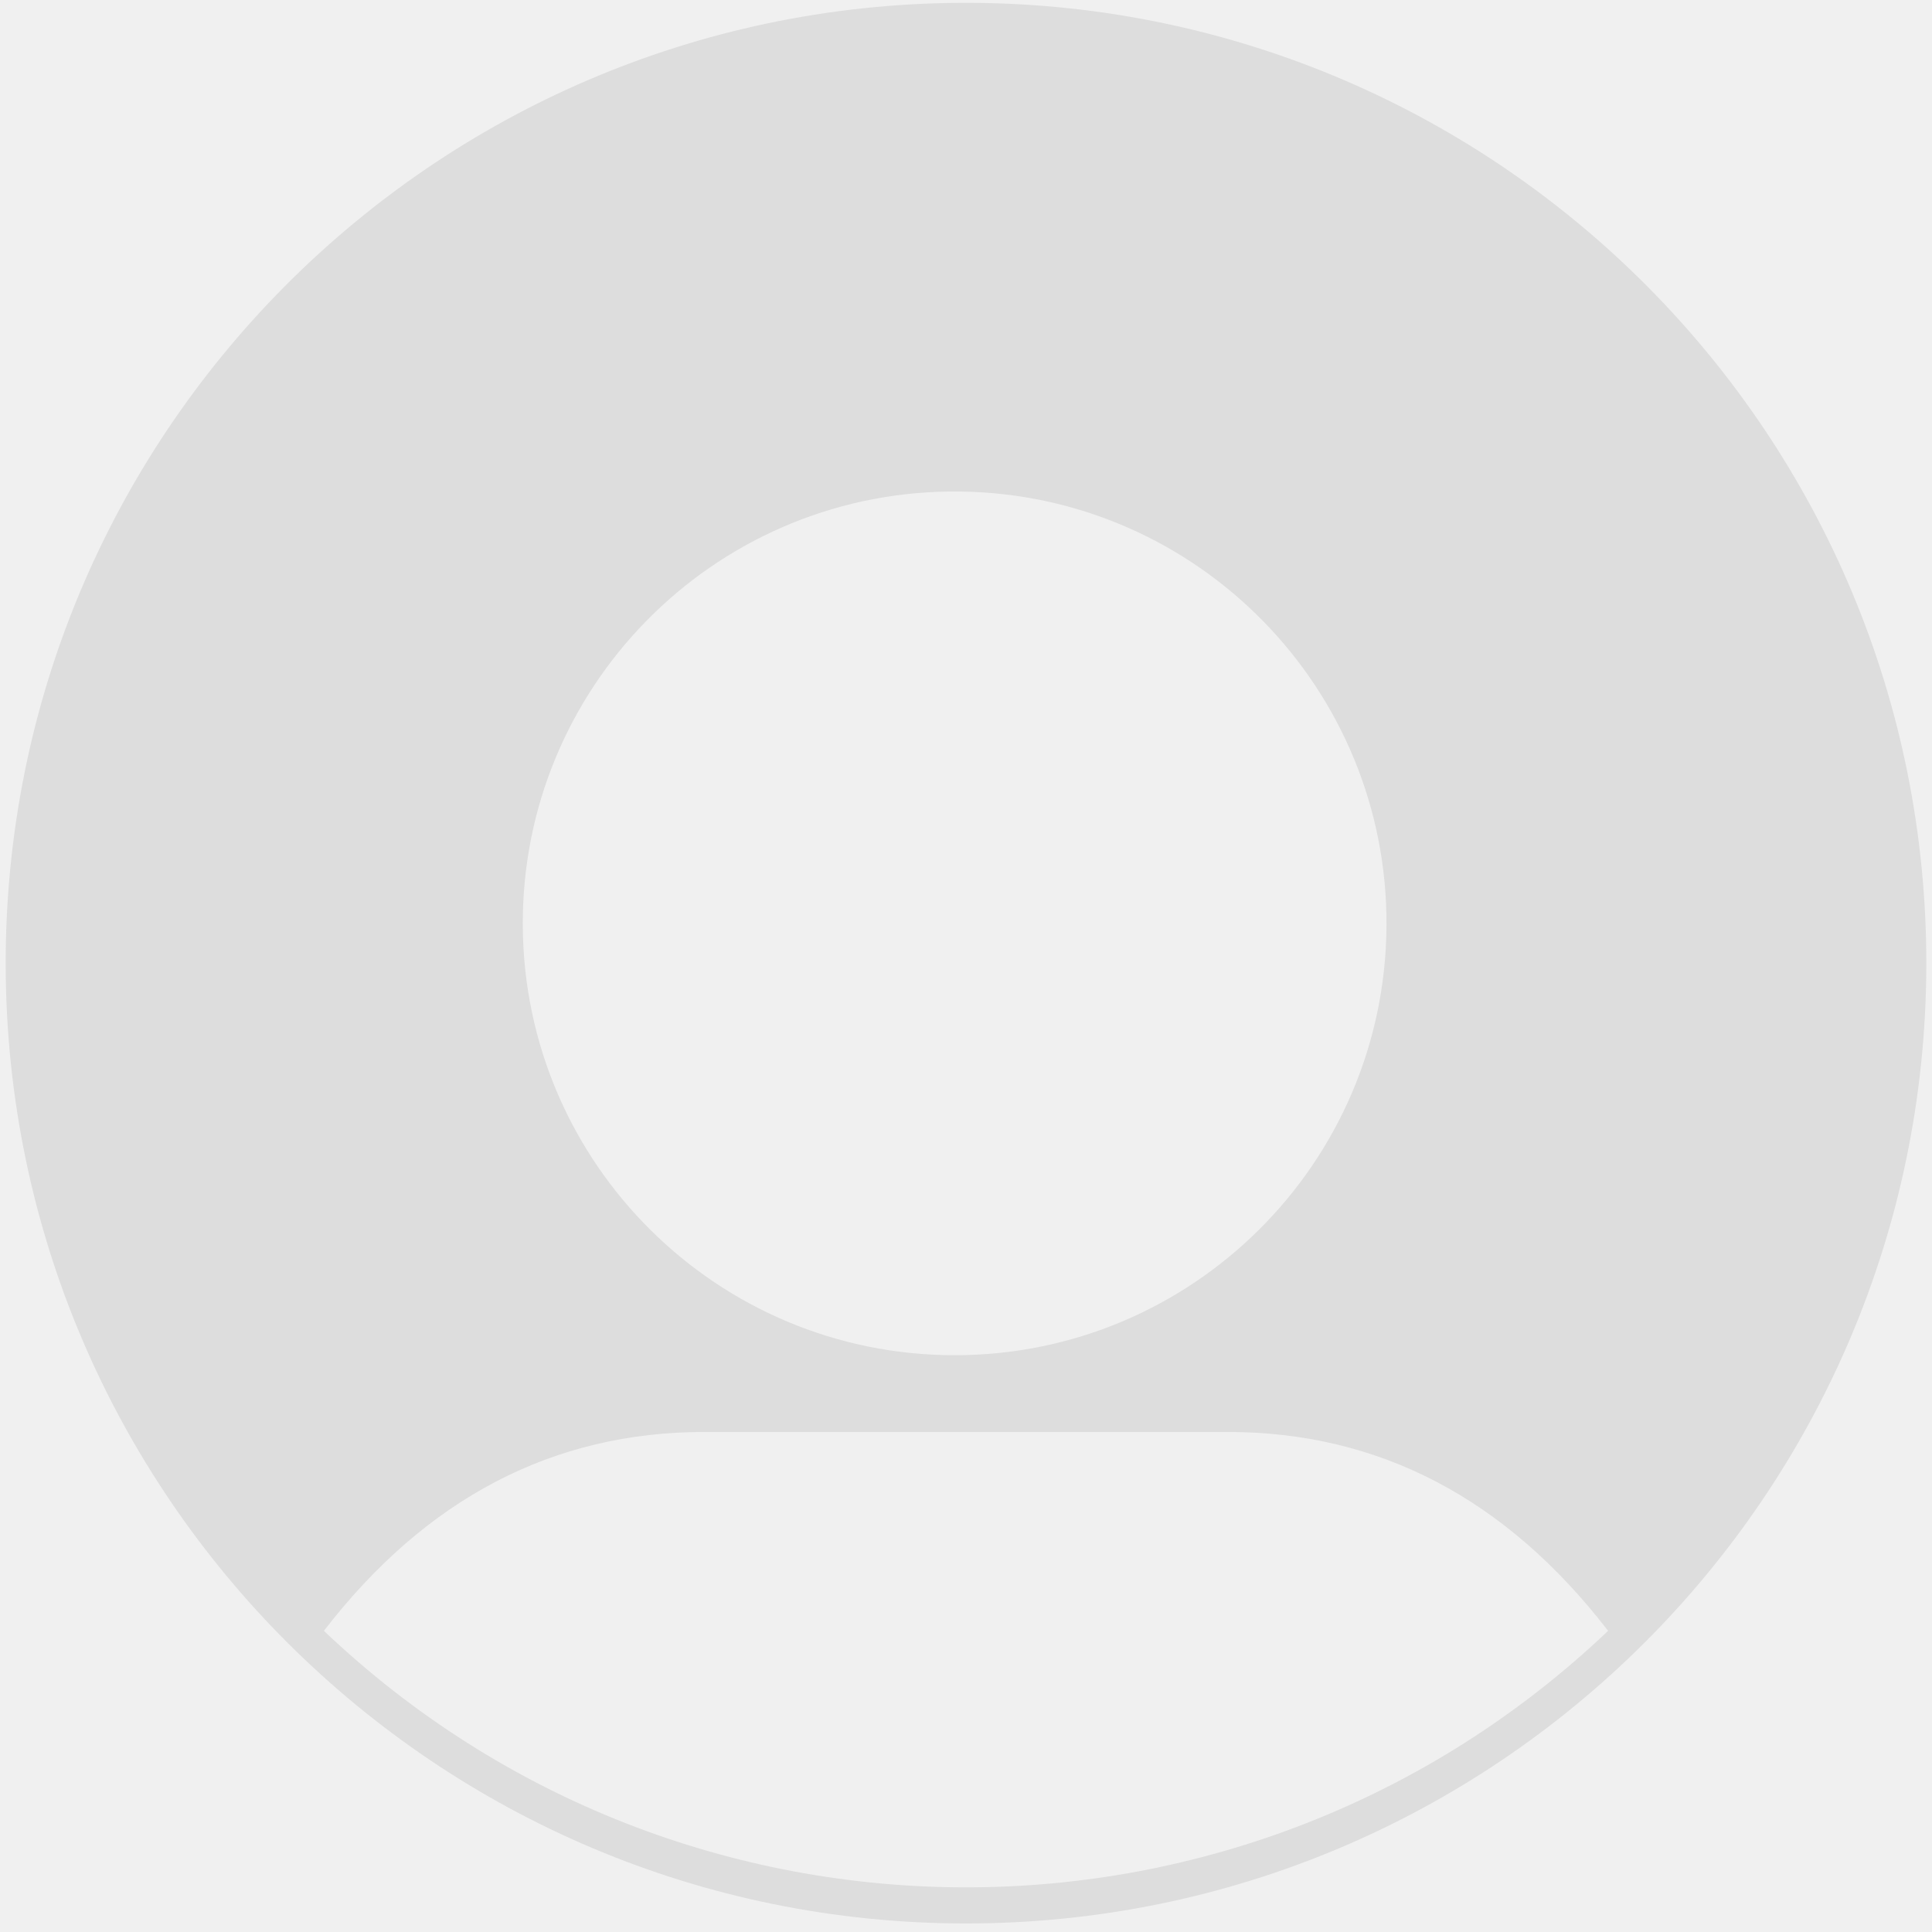
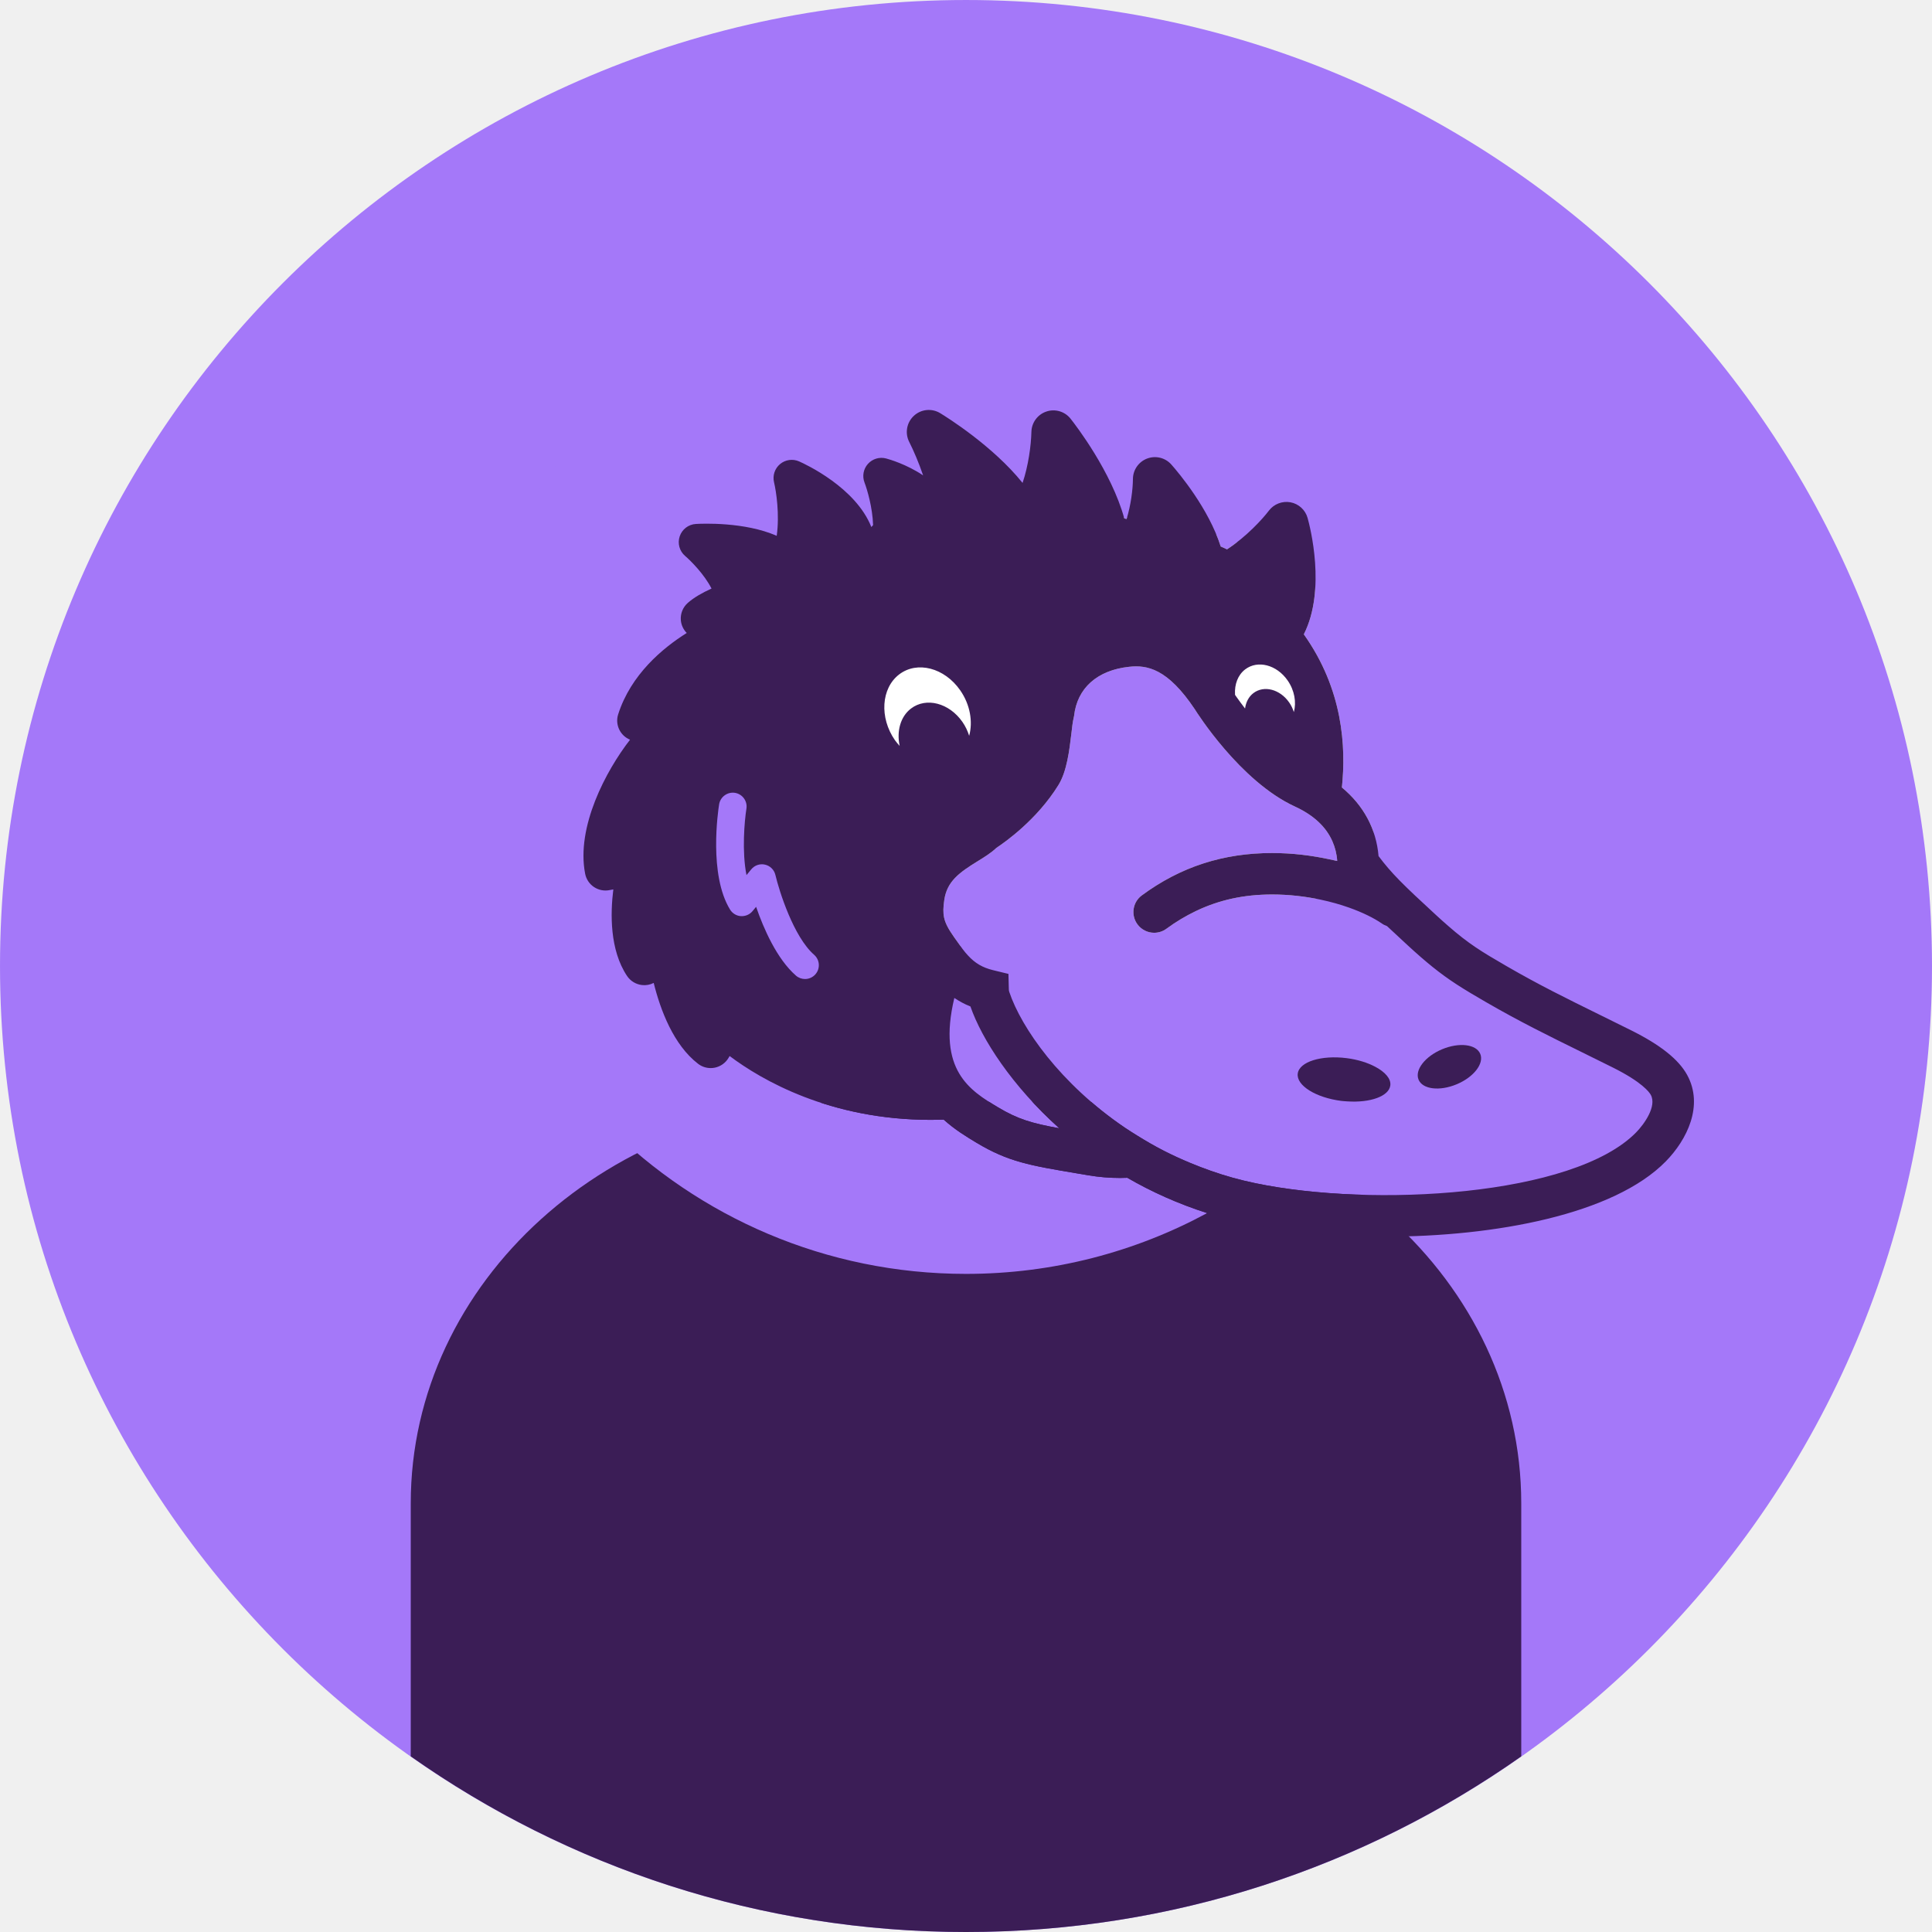
- <svg xmlns="http://www.w3.org/2000/svg" width="340" height="340">
-   <path fill="#DDD" d="m169,.5a169,169 0 1,0 2,0zm0,86a76,76 0 1 1-2,0zM57,287q27-35 67-35h92q40,0 67,35a164,164 0 0,1-226,0" />
+ <svg xmlns="http://www.w3.org/2000/svg" width="500" height="500" viewBox="0 0 500 500" version="1.1" xml:space="preserve" style="fill-rule:evenodd;clip-rule:evenodd;stroke-linejoin:round;stroke-miterlimit:2;">
+   <g>
+     <g transform="matrix(1.90177,0,0,1.90177,-319.583,-114.295)">
+       <circle cx="299.502" cy="191.556" r="131.456" style="fill:rgb(164,120,249);" />
+     </g>
+     <g transform="matrix(1.42771,0,0,1.35967,45.1237,-121.042)">
+       <path d="M42.851,423.331L42.851,375.152C42.851,332.958 78.93,298.702 123.37,298.702L163.63,298.702C208.069,298.702 244.149,332.958 244.149,375.152L244.149,423.331C215.667,444.39 180.948,456.76 143.5,456.76C106.051,456.76 71.332,444.39 42.851,423.331Z" style="fill:rgb(59,29,86);" />
+     </g>
+     <g transform="matrix(0.767414,0,0,0.767414,69.6672,44.1121)">
+       <g transform="matrix(0,-4.16667,-4.16667,0,279.55,92.4932)">
+         <path d="M-24.202,-24.202C-34.382,-24.202 -42.634,-13.366 -42.634,0C-42.634,13.367 -34.382,24.202 -24.202,24.202C-14.022,24.202 -5.77,13.367 -5.77,0C-5.77,-13.366 -14.022,-24.202 -24.202,-24.202" style="fill:white;fill-rule:nonzero;" />
+       </g>
+       <g transform="matrix(4.16667,0,0,4.16667,286.969,61.8732)">
+         <path d="M0,66.695C-0.845,66.695 -1.708,66.626 -2.57,66.48L-3.464,66.329C-7.297,65.686 -9.046,65.393 -11.625,63.845C-12.411,63.373 -13.376,62.791 -14.28,61.974C-14.287,61.974 -14.294,61.976 -14.302,61.977C-14.645,61.987 -14.986,61.992 -15.32,61.992C-23.521,61.992 -29.053,58.742 -31.606,56.826C-31.634,56.873 -31.663,56.922 -31.69,56.967C-31.932,57.385 -32.343,57.677 -32.817,57.77C-32.925,57.792 -33.033,57.801 -33.14,57.801C-33.508,57.801 -33.869,57.681 -34.165,57.452C-36.152,55.92 -37.207,53.099 -37.752,50.909C-38.037,51.056 -38.367,51.118 -38.689,51.082C-39.185,51.03 -39.631,50.761 -39.908,50.347C-41.317,48.241 -41.263,45.283 -41.02,43.341C-41.12,43.356 -41.215,43.373 -41.301,43.392C-41.74,43.488 -42.201,43.4 -42.578,43.152C-42.953,42.904 -43.215,42.515 -43.3,42.072C-44.038,38.284 -41.616,33.732 -39.667,31.224C-40.465,30.894 -40.895,30.008 -40.627,29.171C-39.599,25.949 -37.026,23.808 -35.079,22.586C-35.354,22.306 -35.527,21.936 -35.557,21.537C-35.595,21.014 -35.389,20.504 -34.996,20.156C-34.498,19.715 -33.824,19.331 -33.072,18.991C-33.645,17.853 -34.75,16.743 -35.206,16.354C-35.663,15.965 -35.838,15.336 -35.647,14.765C-35.457,14.195 -34.94,13.798 -34.34,13.763C-33.848,13.732 -30.385,13.581 -27.796,14.723C-27.554,13.007 -27.833,11.138 -28.012,10.391C-28.143,9.848 -27.955,9.275 -27.525,8.916C-27.097,8.557 -26.499,8.473 -25.989,8.697C-25.462,8.93 -21.407,10.808 -20.135,14.01C-20.092,13.954 -20.045,13.903 -19.995,13.854C-20.039,12.441 -20.47,10.982 -20.69,10.408C-20.888,9.894 -20.781,9.311 -20.414,8.902C-20.046,8.491 -19.48,8.321 -18.947,8.46C-18.68,8.531 -17.291,8.93 -15.947,9.829C-16.296,8.806 -16.717,7.82 -17.072,7.12C-17.433,6.412 -17.279,5.55 -16.696,5.011C-16.114,4.469 -15.246,4.381 -14.565,4.794C-14.032,5.118 -10.299,7.451 -7.897,10.44C-7.427,9.052 -7.207,7.398 -7.182,6.309C-7.164,5.56 -6.68,4.901 -5.969,4.664C-5.263,4.423 -4.477,4.656 -4.011,5.244C-3.585,5.782 -0.707,9.528 0.335,13.313C0.398,13.331 0.461,13.343 0.524,13.361C0.867,12.242 1.029,10.971 1.035,10.119C1.041,9.383 1.5,8.725 2.188,8.467C2.88,8.209 3.655,8.4 4.143,8.951C4.769,9.657 7.169,12.526 8.141,15.586C8.308,15.666 8.489,15.729 8.646,15.82C10.219,14.799 11.536,13.351 12.039,12.685C12.447,12.146 13.129,11.887 13.788,12.008C14.453,12.134 14.988,12.623 15.171,13.273C15.36,13.943 16.698,19.09 14.868,22.695C18.043,27.166 18.289,31.799 17.948,35.09C19.695,36.538 20.729,38.435 20.916,40.643C21.971,42.054 22.909,42.968 25.542,45.392C25.909,45.731 26.234,46.021 26.545,46.292C27.895,42.22 28.636,37.872 28.636,33.347C28.636,10.642 10.23,-7.764 -12.475,-7.764C-35.181,-7.764 -53.587,10.642 -53.587,33.347C-53.587,56.053 -35.181,74.459 -12.475,74.459C-5.412,74.459 1.235,72.676 7.041,69.538C4.686,68.783 2.526,67.81 0.583,66.681C0.389,66.689 0.196,66.695 0,66.695" style="fill:rgb(164,120,249);fill-rule:nonzero;" />
+       </g>
+       <g transform="matrix(4.16667,0,0,4.16667,157.064,272.279)">
+         <path d="M0,-14.973C-0.599,-15.068 -1.182,-14.654 -1.28,-14.044C-1.37,-13.469 -2.124,-8.348 -0.395,-5.524C-0.206,-5.217 0.119,-5.018 0.479,-4.993C0.839,-4.976 1.19,-5.116 1.42,-5.393L1.713,-5.748C2.322,-3.986 3.389,-1.534 4.936,-0.181C5.148,0.004 5.411,0.095 5.673,0.095C5.983,0.095 6.293,-0.034 6.515,-0.286C6.922,-0.752 6.874,-1.458 6.409,-1.865C4.748,-3.317 3.583,-7.024 3.275,-8.329C3.177,-8.743 2.853,-9.066 2.438,-9.162C2.023,-9.26 1.592,-9.111 1.321,-8.783L0.935,-8.316C0.555,-10.231 0.77,-12.683 0.93,-13.693C1.026,-14.303 0.61,-14.876 0,-14.973" style="fill:rgb(164,120,249);fill-rule:nonzero;" />
+       </g>
+       <g transform="matrix(3.24514,-2.61346,-2.61346,-3.24514,275.671,305.227)">
+         <path d="M-4.401,-1.936C-5.234,3.151 -4.762,7.62 -3.818,10.253C-4.072,10.69 -4.253,11.142 -4.401,11.606C-9.168,7.916 -8.107,4.962 -7.205,2.512C-6.556,0.748 -5.89,-0.216 -4.401,-1.936" style="fill:rgb(164,120,249);fill-rule:nonzero;" />
+       </g>
+       <g transform="matrix(4.16667,0,0,4.16667,400.482,208.287)">
+         <path d="M0,23.972C-1.378,24.549 -2.762,24.383 -3.089,23.601C-3.417,22.819 -2.565,21.717 -1.186,21.14C0.192,20.562 1.575,20.728 1.903,21.51C2.23,22.293 1.378,23.395 0,23.972M-8.86,25.358C-9.02,25.347 -9.179,25.339 -9.344,25.318C-11.413,25.054 -12.992,24.066 -12.87,23.111C-12.748,22.156 -10.971,21.596 -8.902,21.86C-8.004,21.974 -7.21,22.23 -6.596,22.556C-5.795,22.98 -5.307,23.527 -5.376,24.067C-5.488,24.946 -7.006,25.482 -8.86,25.358M15.706,24.83C15.585,24.61 15.006,23.798 12.62,22.61C11.719,22.159 10.87,21.741 10.048,21.337C7.492,20.08 5.076,18.892 2.347,17.312C0.507,16.247 -0.62,15.552 -1.957,14.475C-2.559,13.99 -3.2,13.435 -3.975,12.721C-4.618,12.129 -5.159,11.627 -5.645,11.168C-5.782,11.12 -5.917,11.059 -6.042,10.972C-6.7,10.518 -7.62,10.063 -8.714,9.675C-9.417,9.425 -10.193,9.204 -11.024,9.028C-12.239,8.772 -13.565,8.612 -14.944,8.612C-17.226,8.612 -19.237,9.053 -21.119,9.957C-21.931,10.347 -22.721,10.814 -23.495,11.383C-23.795,11.605 -24.143,11.71 -24.489,11.71C-25.004,11.71 -25.512,11.474 -25.841,11.029C-26.39,10.283 -26.232,9.231 -25.486,8.683C-22.355,6.377 -18.907,5.257 -14.944,5.257C-13.272,5.257 -11.713,5.46 -10.288,5.768C-10.083,5.812 -9.873,5.852 -9.674,5.9C-9.71,5.33 -9.847,4.804 -10.061,4.313C-10.572,3.141 -11.578,2.192 -13.098,1.493C-17.537,-0.55 -21.059,-6.153 -21.208,-6.391C-23.393,-9.662 -25.051,-9.979 -26.519,-9.816C-29.099,-9.539 -30.723,-8.09 -30.971,-5.838L-31.036,-5.53C-31.077,-5.379 -31.141,-4.84 -31.186,-4.447C-31.349,-3.068 -31.551,-1.351 -32.241,-0.241C-33.971,2.554 -36.541,4.366 -37.259,4.839C-37.688,5.251 -38.216,5.576 -38.771,5.918C-40.262,6.836 -41.254,7.55 -41.475,9.047C-41.563,9.648 -41.577,10.08 -41.49,10.486C-41.386,10.969 -41.127,11.425 -40.682,12.065C-40.491,12.34 -40.276,12.639 -40.009,13.005C-39.857,13.215 -39.705,13.389 -39.553,13.555C-38.977,14.181 -38.373,14.531 -37.53,14.737L-36.284,15.04L-36.25,16.322C-36.249,16.374 -36.237,16.433 -36.214,16.502C-35.247,19.394 -32.083,23.942 -26.866,27.481C-26.545,27.699 -26.208,27.909 -25.871,28.119C-25.175,28.552 -24.456,28.97 -23.694,29.36C-23.014,29.708 -22.304,30.033 -21.571,30.337C-20.476,30.793 -19.33,31.202 -18.12,31.54C-17.545,31.7 -16.931,31.847 -16.287,31.982C-6.838,33.951 9.441,33.052 14.523,27.866C15.154,27.222 16.213,25.759 15.706,24.83" style="fill:rgb(164,120,249);fill-rule:nonzero;" />
+       </g>
+       <g transform="matrix(4.16667,0,0,4.16667,231.053,160.624)">
+         <path d="M0,28.426C0.407,28.694 0.833,28.933 1.303,29.114C2.22,31.758 4.656,35.533 8.494,38.973C6.256,38.567 5.133,38.234 3.521,37.268C1.283,35.925 -1.397,34.29 0,28.426M27.479,5.289C27.395,5.02 27.273,4.755 27.101,4.508C26.356,3.437 25.059,3.1 24.204,3.754C23.818,4.049 23.597,4.499 23.53,4.999C23.258,4.646 23.024,4.326 22.834,4.058C22.792,3.998 22.757,3.947 22.719,3.892C22.718,3.879 22.719,3.866 22.718,3.852C22.672,3.047 22.945,2.287 23.539,1.833C24.553,1.057 26.092,1.457 26.975,2.727C27.536,3.533 27.695,4.494 27.479,5.289M-4.465,2.24C-3.007,1.124 -0.794,1.7 0.476,3.525C1.283,4.685 1.511,6.067 1.201,7.209C1.08,6.823 0.904,6.442 0.657,6.087C-0.414,4.548 -2.279,4.062 -3.509,5.003C-4.371,5.662 -4.678,6.847 -4.425,8.027C-4.556,7.88 -4.688,7.734 -4.805,7.566C-6.076,5.74 -5.924,3.356 -4.465,2.24M-18.152,21.273C-19.882,18.45 -19.128,13.328 -19.037,12.753C-18.94,12.143 -18.357,11.73 -17.757,11.824C-17.148,11.922 -16.731,12.494 -16.827,13.104C-16.987,14.114 -17.202,16.567 -16.822,18.482L-16.436,18.015C-16.166,17.686 -15.734,17.537 -15.319,17.636C-14.904,17.732 -14.58,18.055 -14.483,18.468C-14.175,19.773 -13.01,23.481 -11.348,24.932C-10.884,25.339 -10.836,26.045 -11.243,26.511C-11.464,26.763 -11.774,26.893 -12.085,26.893C-12.346,26.893 -12.609,26.802 -12.821,26.616C-14.368,25.263 -15.436,22.812 -16.044,21.049L-16.338,21.404C-16.567,21.682 -16.918,21.822 -17.278,21.804C-17.639,21.779 -17.963,21.58 -18.152,21.273M24.376,43.421C23.732,43.287 23.118,43.139 22.543,42.979C21.333,42.641 20.187,42.232 19.092,41.777C18.359,41.472 17.649,41.147 16.969,40.799C16.207,40.41 15.487,39.991 14.792,39.558C14.454,39.348 14.118,39.138 13.796,38.92C8.58,35.381 5.416,30.833 4.448,27.941C4.426,27.872 4.414,27.813 4.412,27.761L4.379,26.479L3.133,26.176C2.29,25.97 1.686,25.62 1.11,24.994C0.957,24.828 0.806,24.654 0.653,24.444C0.387,24.078 0.172,23.779 -0.019,23.505C-0.464,22.864 -0.724,22.408 -0.827,21.925C-0.914,21.519 -0.9,21.087 -0.812,20.486C-0.592,18.989 0.401,18.275 1.892,17.357C2.447,17.015 2.975,16.69 3.404,16.279C4.122,15.805 6.692,13.993 8.422,11.199C9.112,10.088 9.314,8.371 9.477,6.993C9.522,6.599 9.586,6.06 9.627,5.909L9.691,5.601C9.94,3.35 11.564,1.9 14.144,1.623C15.612,1.46 17.269,1.778 19.455,5.048C19.603,5.286 23.126,10.889 27.564,12.932C29.084,13.631 30.09,14.58 30.602,15.752C30.816,16.243 30.952,16.769 30.989,17.339C30.79,17.291 30.579,17.251 30.375,17.207C28.95,16.899 27.391,16.696 25.719,16.696C21.756,16.696 18.308,17.816 15.177,20.122C14.431,20.67 14.272,21.722 14.822,22.468C15.15,22.913 15.659,23.15 16.174,23.15C16.52,23.15 16.868,23.044 17.168,22.823C17.942,22.253 18.732,21.786 19.543,21.396C21.426,20.492 23.437,20.051 25.719,20.051C27.098,20.051 28.424,20.211 29.639,20.468C30.47,20.643 31.246,20.864 31.949,21.114C33.043,21.503 33.963,21.957 34.621,22.412C34.746,22.499 34.881,22.559 35.018,22.608C35.504,23.066 36.045,23.568 36.688,24.16C37.463,24.874 38.104,25.429 38.706,25.914C40.043,26.991 41.169,27.686 43.01,28.751C45.739,30.331 48.154,31.519 50.711,32.776C51.533,33.18 52.382,33.598 53.283,34.049C55.668,35.237 56.248,36.049 56.369,36.269C56.876,37.198 55.817,38.661 55.185,39.305C50.104,44.491 33.825,45.39 24.376,43.421M59.313,34.66C58.627,33.405 57.143,32.222 54.777,31.045C53.876,30.593 53.021,30.173 52.192,29.766C49.58,28.481 47.322,27.37 44.692,25.848C42.636,24.659 41.621,24.037 39.965,22.591C39.654,22.321 39.329,22.031 38.962,21.692C36.329,19.268 35.391,18.354 34.335,16.943C34.149,14.734 33.114,12.838 31.368,11.39C31.709,8.099 31.463,3.466 28.287,-1.005C30.118,-4.61 28.78,-9.757 28.591,-10.427C28.408,-11.077 27.873,-11.566 27.208,-11.692C26.549,-11.813 25.867,-11.554 25.459,-11.015C24.956,-10.349 23.639,-8.901 22.066,-7.88C21.909,-7.971 21.728,-8.034 21.561,-8.114C20.589,-11.174 18.189,-14.044 17.563,-14.749C17.075,-15.3 16.299,-15.491 15.608,-15.233C14.92,-14.975 14.461,-14.317 14.455,-13.581C14.449,-12.729 14.287,-11.458 13.943,-10.339C13.881,-10.357 13.817,-10.369 13.755,-10.387C12.713,-14.172 9.835,-17.918 9.408,-18.456C8.943,-19.045 8.157,-19.277 7.451,-19.037C6.74,-18.799 6.255,-18.14 6.238,-17.391C6.213,-16.302 5.993,-14.649 5.523,-13.26C3.121,-16.25 -0.612,-18.582 -1.145,-18.906C-1.826,-19.319 -2.695,-19.231 -3.276,-18.69C-3.86,-18.15 -4.013,-17.288 -3.653,-16.58C-3.297,-15.88 -2.876,-14.894 -2.527,-13.871C-3.871,-14.77 -5.26,-15.169 -5.528,-15.24C-6.06,-15.379 -6.626,-15.209 -6.994,-14.798C-7.361,-14.389 -7.468,-13.806 -7.27,-13.292C-7.05,-12.718 -6.619,-11.259 -6.576,-9.847C-6.625,-9.797 -6.672,-9.746 -6.716,-9.69C-7.987,-12.892 -12.042,-14.77 -12.569,-15.003C-13.079,-15.227 -13.677,-15.143 -14.105,-14.784C-14.535,-14.425 -14.723,-13.852 -14.592,-13.309C-14.413,-12.562 -14.134,-10.693 -14.376,-8.977C-16.965,-10.119 -20.429,-9.968 -20.92,-9.937C-21.521,-9.902 -22.037,-9.505 -22.228,-8.935C-22.419,-8.364 -22.244,-7.735 -21.786,-7.346C-21.33,-6.958 -20.225,-5.847 -19.652,-4.709C-20.404,-4.369 -21.079,-3.985 -21.577,-3.544C-21.969,-3.196 -22.176,-2.686 -22.137,-2.163C-22.107,-1.764 -21.934,-1.394 -21.659,-1.114C-23.607,0.108 -26.179,2.249 -27.208,5.471C-27.475,6.308 -27.046,7.194 -26.247,7.524C-28.196,10.032 -30.618,14.584 -29.881,18.372C-29.795,18.815 -29.534,19.204 -29.159,19.452C-28.781,19.7 -28.321,19.788 -27.882,19.692C-27.795,19.673 -27.7,19.656 -27.6,19.641C-27.843,21.583 -27.898,24.541 -26.488,26.647C-26.211,27.061 -25.765,27.33 -25.269,27.382C-24.947,27.418 -24.618,27.356 -24.332,27.209C-23.788,29.399 -22.732,32.22 -20.745,33.751C-20.449,33.981 -20.089,34.101 -19.72,34.101C-19.614,34.101 -19.506,34.092 -19.397,34.07C-18.924,33.977 -18.513,33.685 -18.27,33.267C-18.243,33.222 -18.214,33.173 -18.187,33.126C-15.633,35.042 -10.101,38.292 -1.901,38.292C-1.566,38.292 -1.225,38.287 -0.883,38.276C-0.875,38.276 -0.868,38.274 -0.86,38.273C0.044,39.091 1.009,39.673 1.794,40.145C4.374,41.693 6.123,41.986 9.956,42.629L10.85,42.78C11.712,42.926 12.575,42.995 13.42,42.995C13.615,42.995 13.809,42.989 14.002,42.981C15.946,44.11 18.106,45.083 20.461,45.838C20.853,45.964 21.237,46.098 21.641,46.211C25.177,47.197 29.913,47.745 34.844,47.745C43.794,47.745 53.384,45.937 57.582,41.654C59.306,39.895 60.666,37.134 59.313,34.66" style="fill:rgb(59,29,86);fill-rule:nonzero;" />
+       </g>
+       <g transform="matrix(-3.84326,1.6095,1.6095,3.84326,402.573,306.759)">
+         <path d="M0.594,-2.952C2.088,-2.952 3.299,-2.265 3.3,-1.416C3.3,-0.568 2.088,0.119 0.594,0.118C-0.901,0.118 -2.113,-0.569 -2.112,-1.417C-2.113,-2.265 -0.901,-2.952 0.594,-2.952" style="fill:rgb(59,29,86);fill-rule:nonzero;" />
+       </g>
+       <g transform="matrix(4.16667,0,0,4.16667,372.998,310.464)">
+         <path d="M0,-1.967C-0.614,-2.293 -1.408,-2.548 -2.306,-2.663C-4.375,-2.927 -6.152,-2.367 -6.273,-1.412C-6.395,-0.457 -4.817,0.532 -2.747,0.796C-2.583,0.817 -2.424,0.824 -2.263,0.835C-0.41,0.96 1.108,0.424 1.22,-0.455C1.289,-0.996 0.801,-1.542 0,-1.967" style="fill:rgb(59,29,86);fill-rule:nonzero;" />
+       </g>
+     </g>
+   </g>
</svg>
